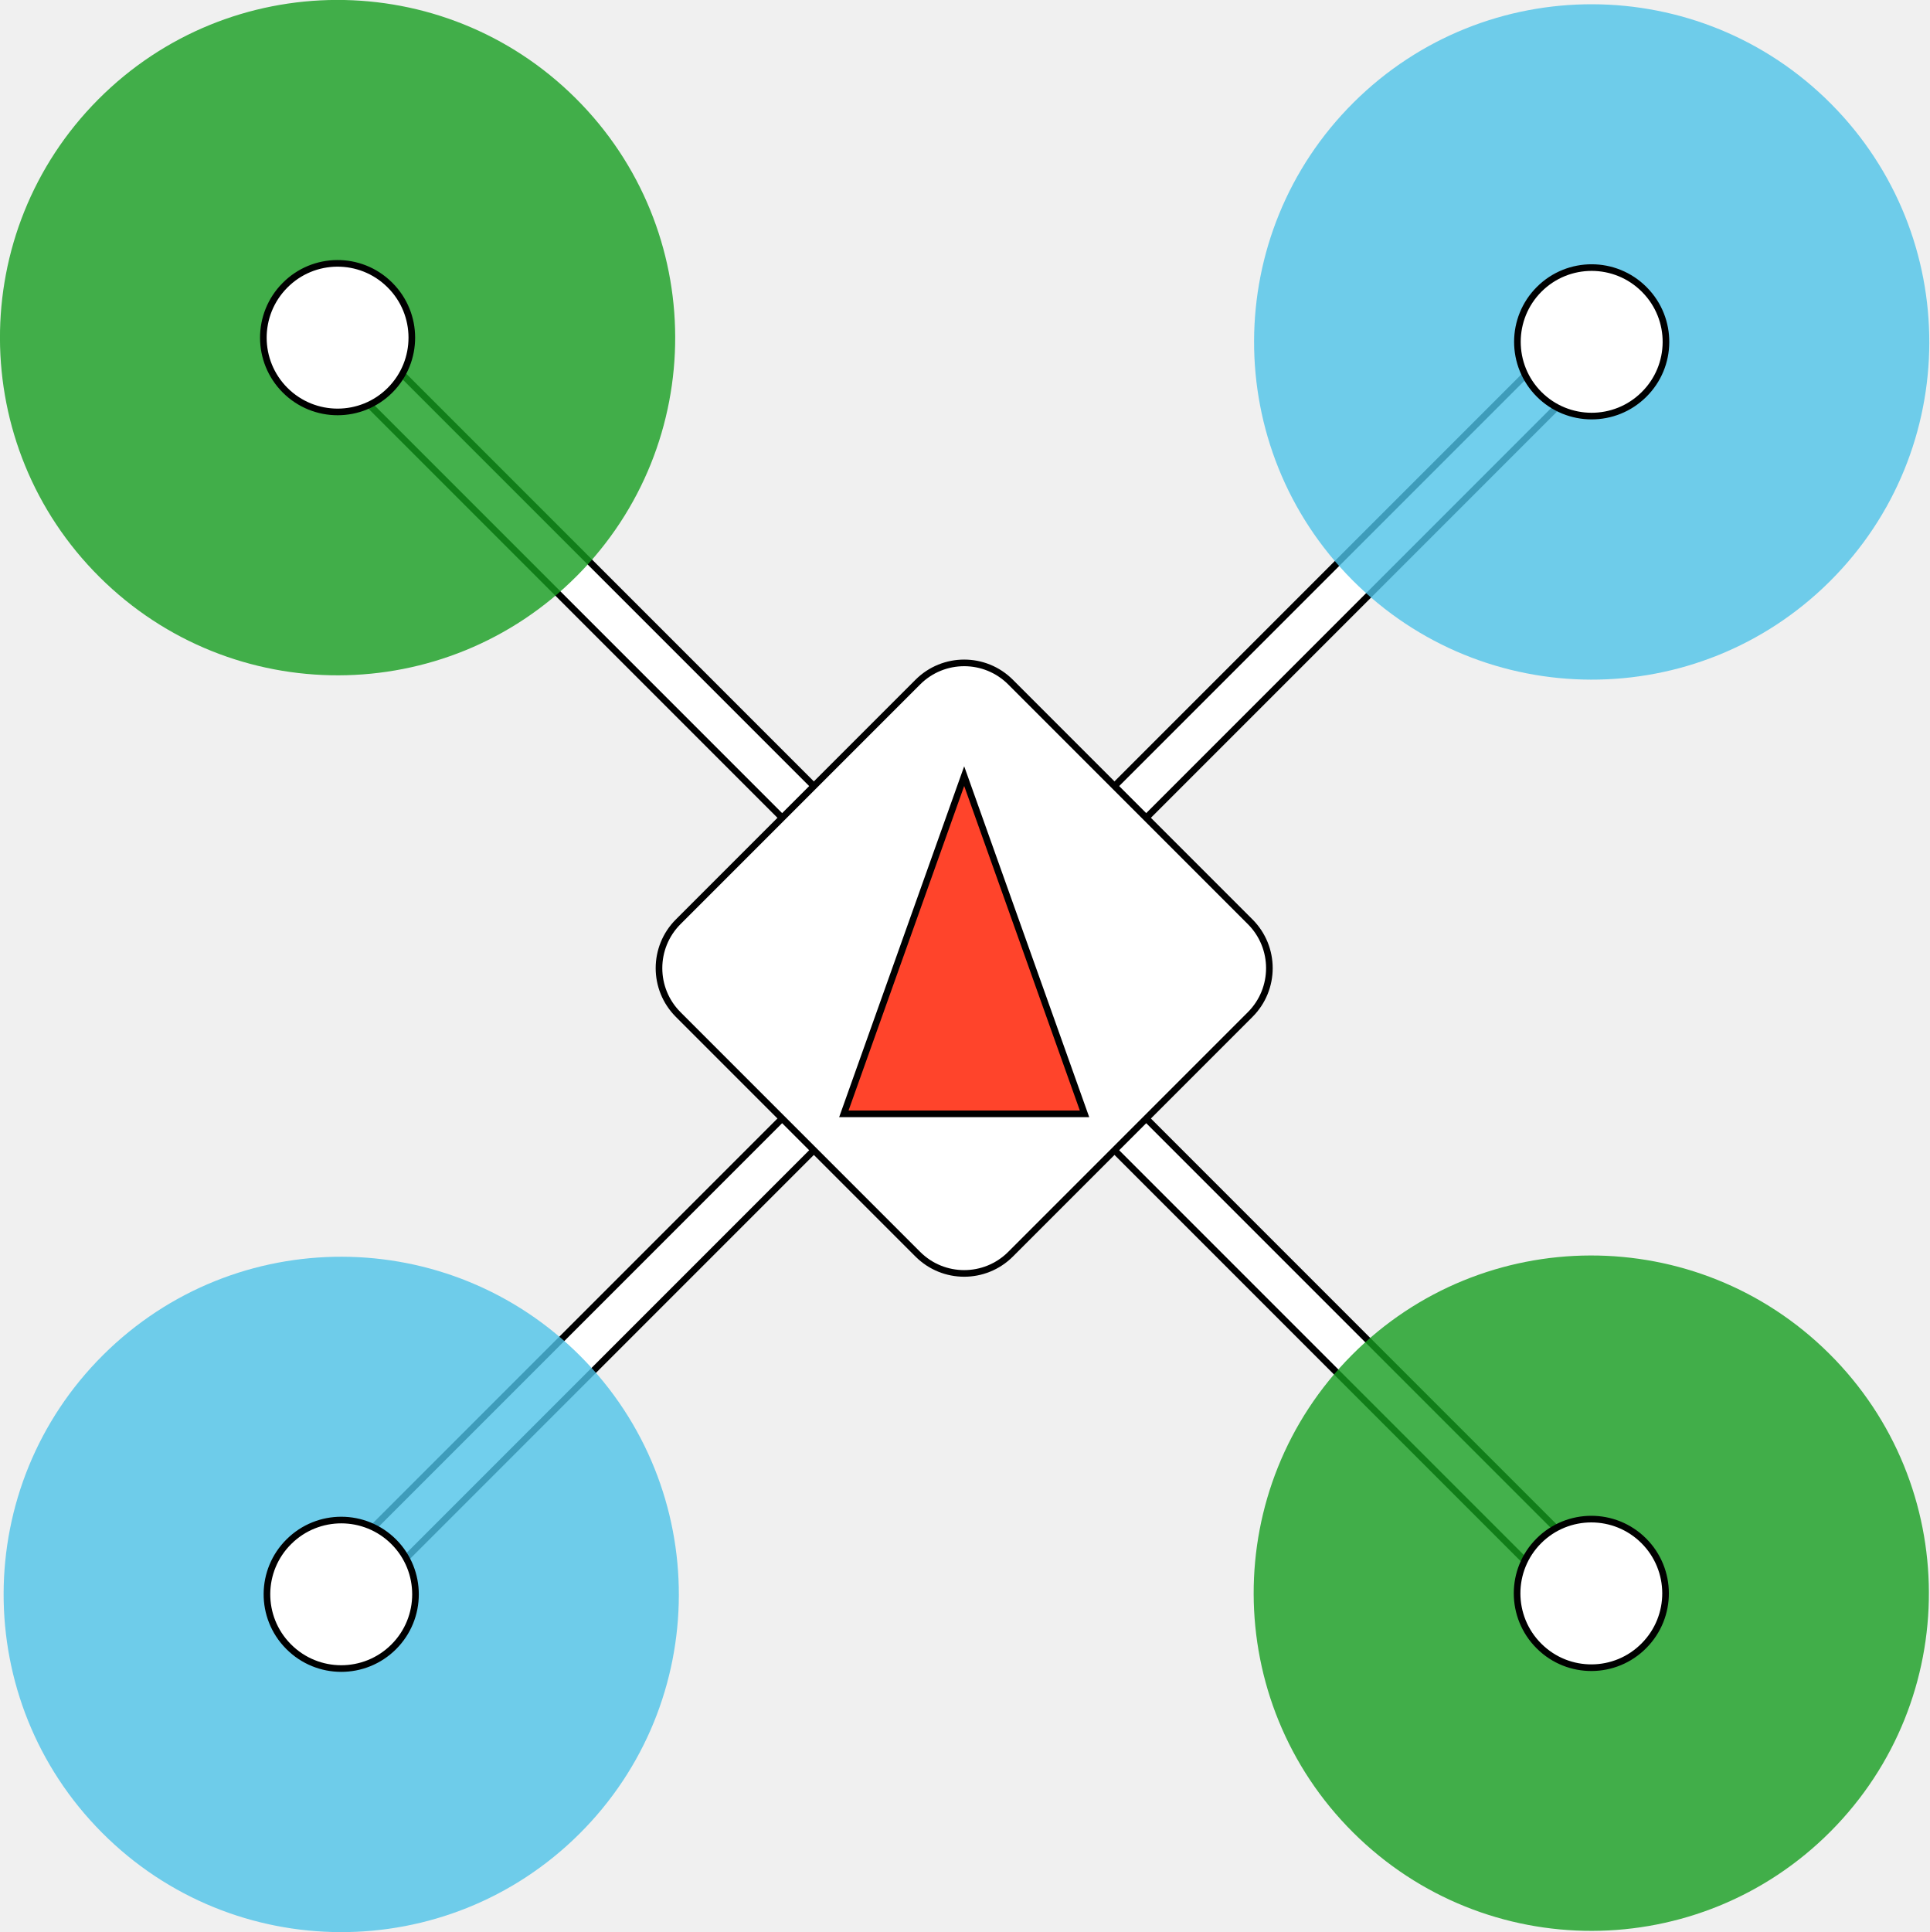
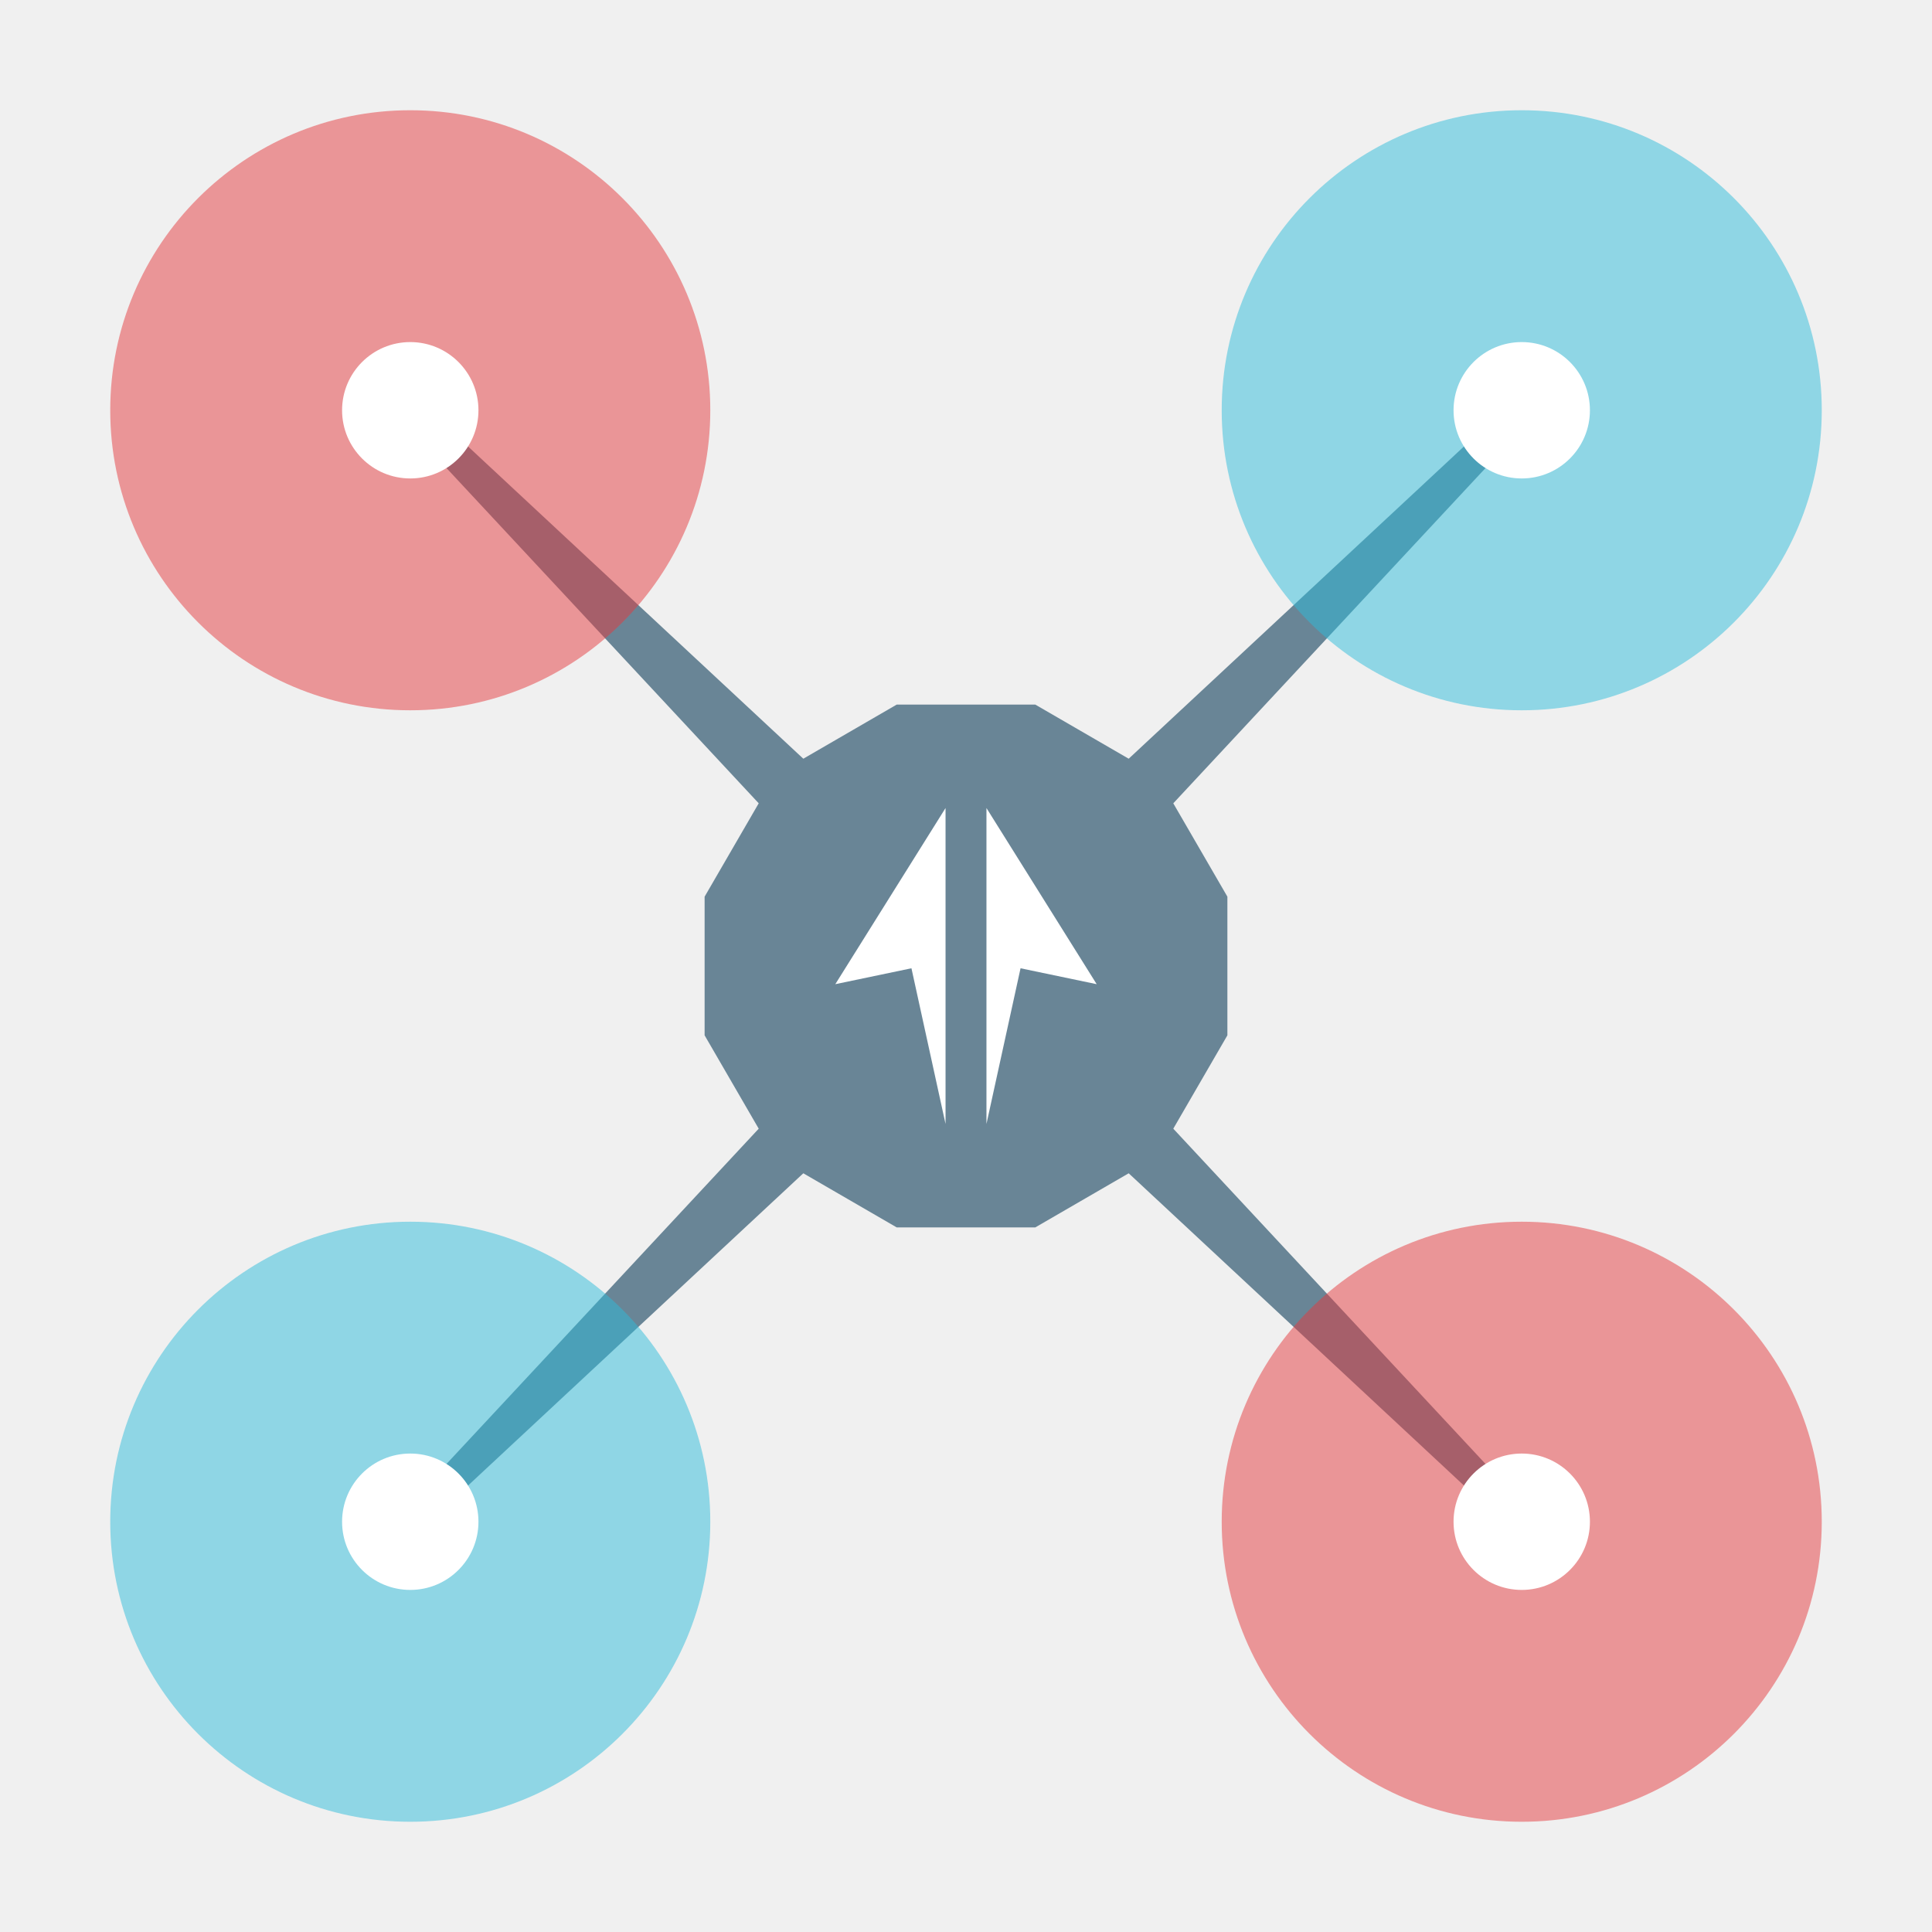
- <svg xmlns="http://www.w3.org/2000/svg" version="1.1" id="draw" x="0px" y="0px" viewBox="0 0 291.424 291.77" enable-background="new 0 0 291.424 291.77" xml:space="preserve">
-   <rect x="12.073" y="142.822" transform="matrix(0.7071 -0.7071 0.7071 0.7071 -60.7283 145.8108)" fill="#FFFFFF" stroke="#000000" stroke-miterlimit="10" width="267.144" height="6.777" />
-   <rect x="142.257" y="12.631" transform="matrix(0.7071 -0.7071 0.7071 0.7071 -60.7285 145.8111)" fill="#FFFFFF" stroke="#000000" stroke-miterlimit="10" width="6.777" height="267.161" />
-   <path fill="#FFFFFF" stroke="#000000" stroke-miterlimit="10" d="M188.845,153.215l-36.195,36.195  c-3.869,3.869-10.141,3.869-14.009,0l-36.195-36.195c-3.869-3.869-3.869-10.141,0-14.009l36.195-36.195  c3.869-3.869,10.141-3.869,14.009,0l36.195,36.195C192.714,143.075,192.714,149.347,188.845,153.215z" />
-   <polygon fill="#FF442B" stroke="#000000" stroke-miterlimit="10" points="127.468,168.211 145.645,117.211 163.823,168.211 " />
-   <g opacity="0.8">
-     <ellipse transform="matrix(0.7091 -0.7051 0.7051 0.7091 33.5429 184.5558)" fill="#4EC3E8" cx="240.427" cy="51.629" rx="50.993" ry="51.004" />
+ <svg xmlns="http://www.w3.org/2000/svg" version="1.1" id="图层_1" x="0px" y="0px" viewBox="0 0 170 170" enable-background="new 0 0 170 170" xml:space="preserve">
+   <g>
+     <path fill="#698596" d="M85,85L85,85c-1.4,1.4-3.7,1.4-5-0.1L36.6,38.3l1.7-1.7L84.9,80C86.4,81.3,86.4,83.6,85,85z" />
+     <circle opacity="0.5" fill="#E43A3D" cx="36.1" cy="36.1" r="26.4" />
+     <circle fill="#FFFFFF" cx="36.1" cy="36.1" r="6" />
+     <path fill="#698596" d="M85,85L85,85c1.4,1.4,1.4,3.7-0.1,5l-46.6,43.4l-1.7-1.7L80,85.1C81.3,83.6,83.6,83.6,85,85z" />
+     <circle opacity="0.5" fill="#2EBBD9" cx="36.1" cy="133.9" r="26.4" />
+     <circle fill="#FFFFFF" cx="36.1" cy="133.9" r="6" />
+     <path fill="#698596" d="M85,85L85,85c1.4-1.4,3.7-1.4,5,0.1l43.4,46.6l-1.7,1.7L85.1,90C83.6,88.7,83.6,86.4,85,85z" />
+     <circle opacity="0.5" fill="#E43A3D" cx="133.9" cy="133.9" r="26.4" />
+     <circle fill="#FFFFFF" cx="133.9" cy="133.9" r="6" />
+     <path fill="#698596" d="M85,85L85,85c-1.4-1.4-1.4-3.7,0.1-5l46.6-43.4l1.7,1.7L90,84.9C88.7,86.4,86.4,86.4,85,85z" />
+     <circle opacity="0.5" fill="#2EBBD9" cx="133.9" cy="36.1" r="26.4" />
+     <circle fill="#FFFFFF" cx="133.9" cy="36.1" r="6" />
+     <polygon fill="#698596" points="78.9,108 68.2,101.8 62,91.1 62,78.9 68.2,68.2 78.9,62 91.1,62 101.8,68.2 108,78.9 108,91.1    101.8,101.8 91.1,108  " />
+     <g>
+       <polygon fill="#FFFFFF" points="80.2,85.2 83.2,98.9 83.2,71.1 73.5,86.6   " />
+       <polygon fill="#FFFFFF" points="86.8,71.1 86.8,98.9 89.8,85.2 96.5,86.6   " />
+     </g>
  </g>
-   <path fill="#FFFFFF" stroke="#000000" stroke-miterlimit="10" d="M248.364,43.704c-4.374-4.384-11.473-4.393-15.858-0.019  c-4.384,4.374-4.393,11.473-0.019,15.858c4.365,4.375,11.447,4.394,15.835,0.042c4.397-4.335,4.446-11.414,0.111-15.811  C248.41,43.75,248.387,43.727,248.364,43.704z" />
-   <g opacity="0.8">
-     <ellipse transform="matrix(0.7091 -0.7051 0.7051 0.7091 -154.7855 106.4043)" fill="#4EC3E8" cx="51.554" cy="240.78" rx="50.993" ry="51.004" />
-   </g>
-   <path fill="#FFFFFF" stroke="#000000" stroke-miterlimit="10" d="M43.612,248.69c4.374,4.384,11.473,4.393,15.858,0.019  c4.384-4.374,4.393-11.473,0.019-15.858c-4.365-4.375-11.447-4.394-15.835-0.042c-4.397,4.335-4.446,11.414-0.111,15.811  C43.566,248.644,43.589,248.667,43.612,248.69z" />
-   <g opacity="0.8">
-     <ellipse transform="matrix(0.7051 -0.7091 0.7091 0.7051 -21.1223 51.1938)" fill="#159E1F" cx="50.994" cy="50.994" rx="50.993" ry="51.004" />
-   </g>
-   <path fill="#FFFFFF" stroke="#000000" stroke-miterlimit="10" d="M58.914,43.059c4.384,4.374,4.393,11.473,0.019,15.858  c-4.374,4.384-11.473,4.393-15.858,0.019c-4.375-4.365-4.394-11.447-0.042-15.835c4.335-4.397,11.414-4.446,15.811-0.111  C58.868,43.013,58.891,43.036,58.914,43.059z" />
-   <g opacity="0.8">
-     <ellipse transform="matrix(0.7051 -0.7091 0.7091 0.7051 -99.7395 241.3889)" fill="#159E1F" cx="240.373" cy="240.62" rx="50.993" ry="51.004" />
-   </g>
-   <path fill="#FFFFFF" stroke="#000000" stroke-miterlimit="10" d="M232.459,248.567c-4.384-4.374-4.393-11.473-0.019-15.858  c4.374-4.384,11.473-4.393,15.858-0.019c4.375,4.365,4.394,11.447,0.042,15.835c-4.335,4.397-11.414,4.446-15.811,0.111  C232.505,248.613,232.482,248.59,232.459,248.567z" />
</svg>
